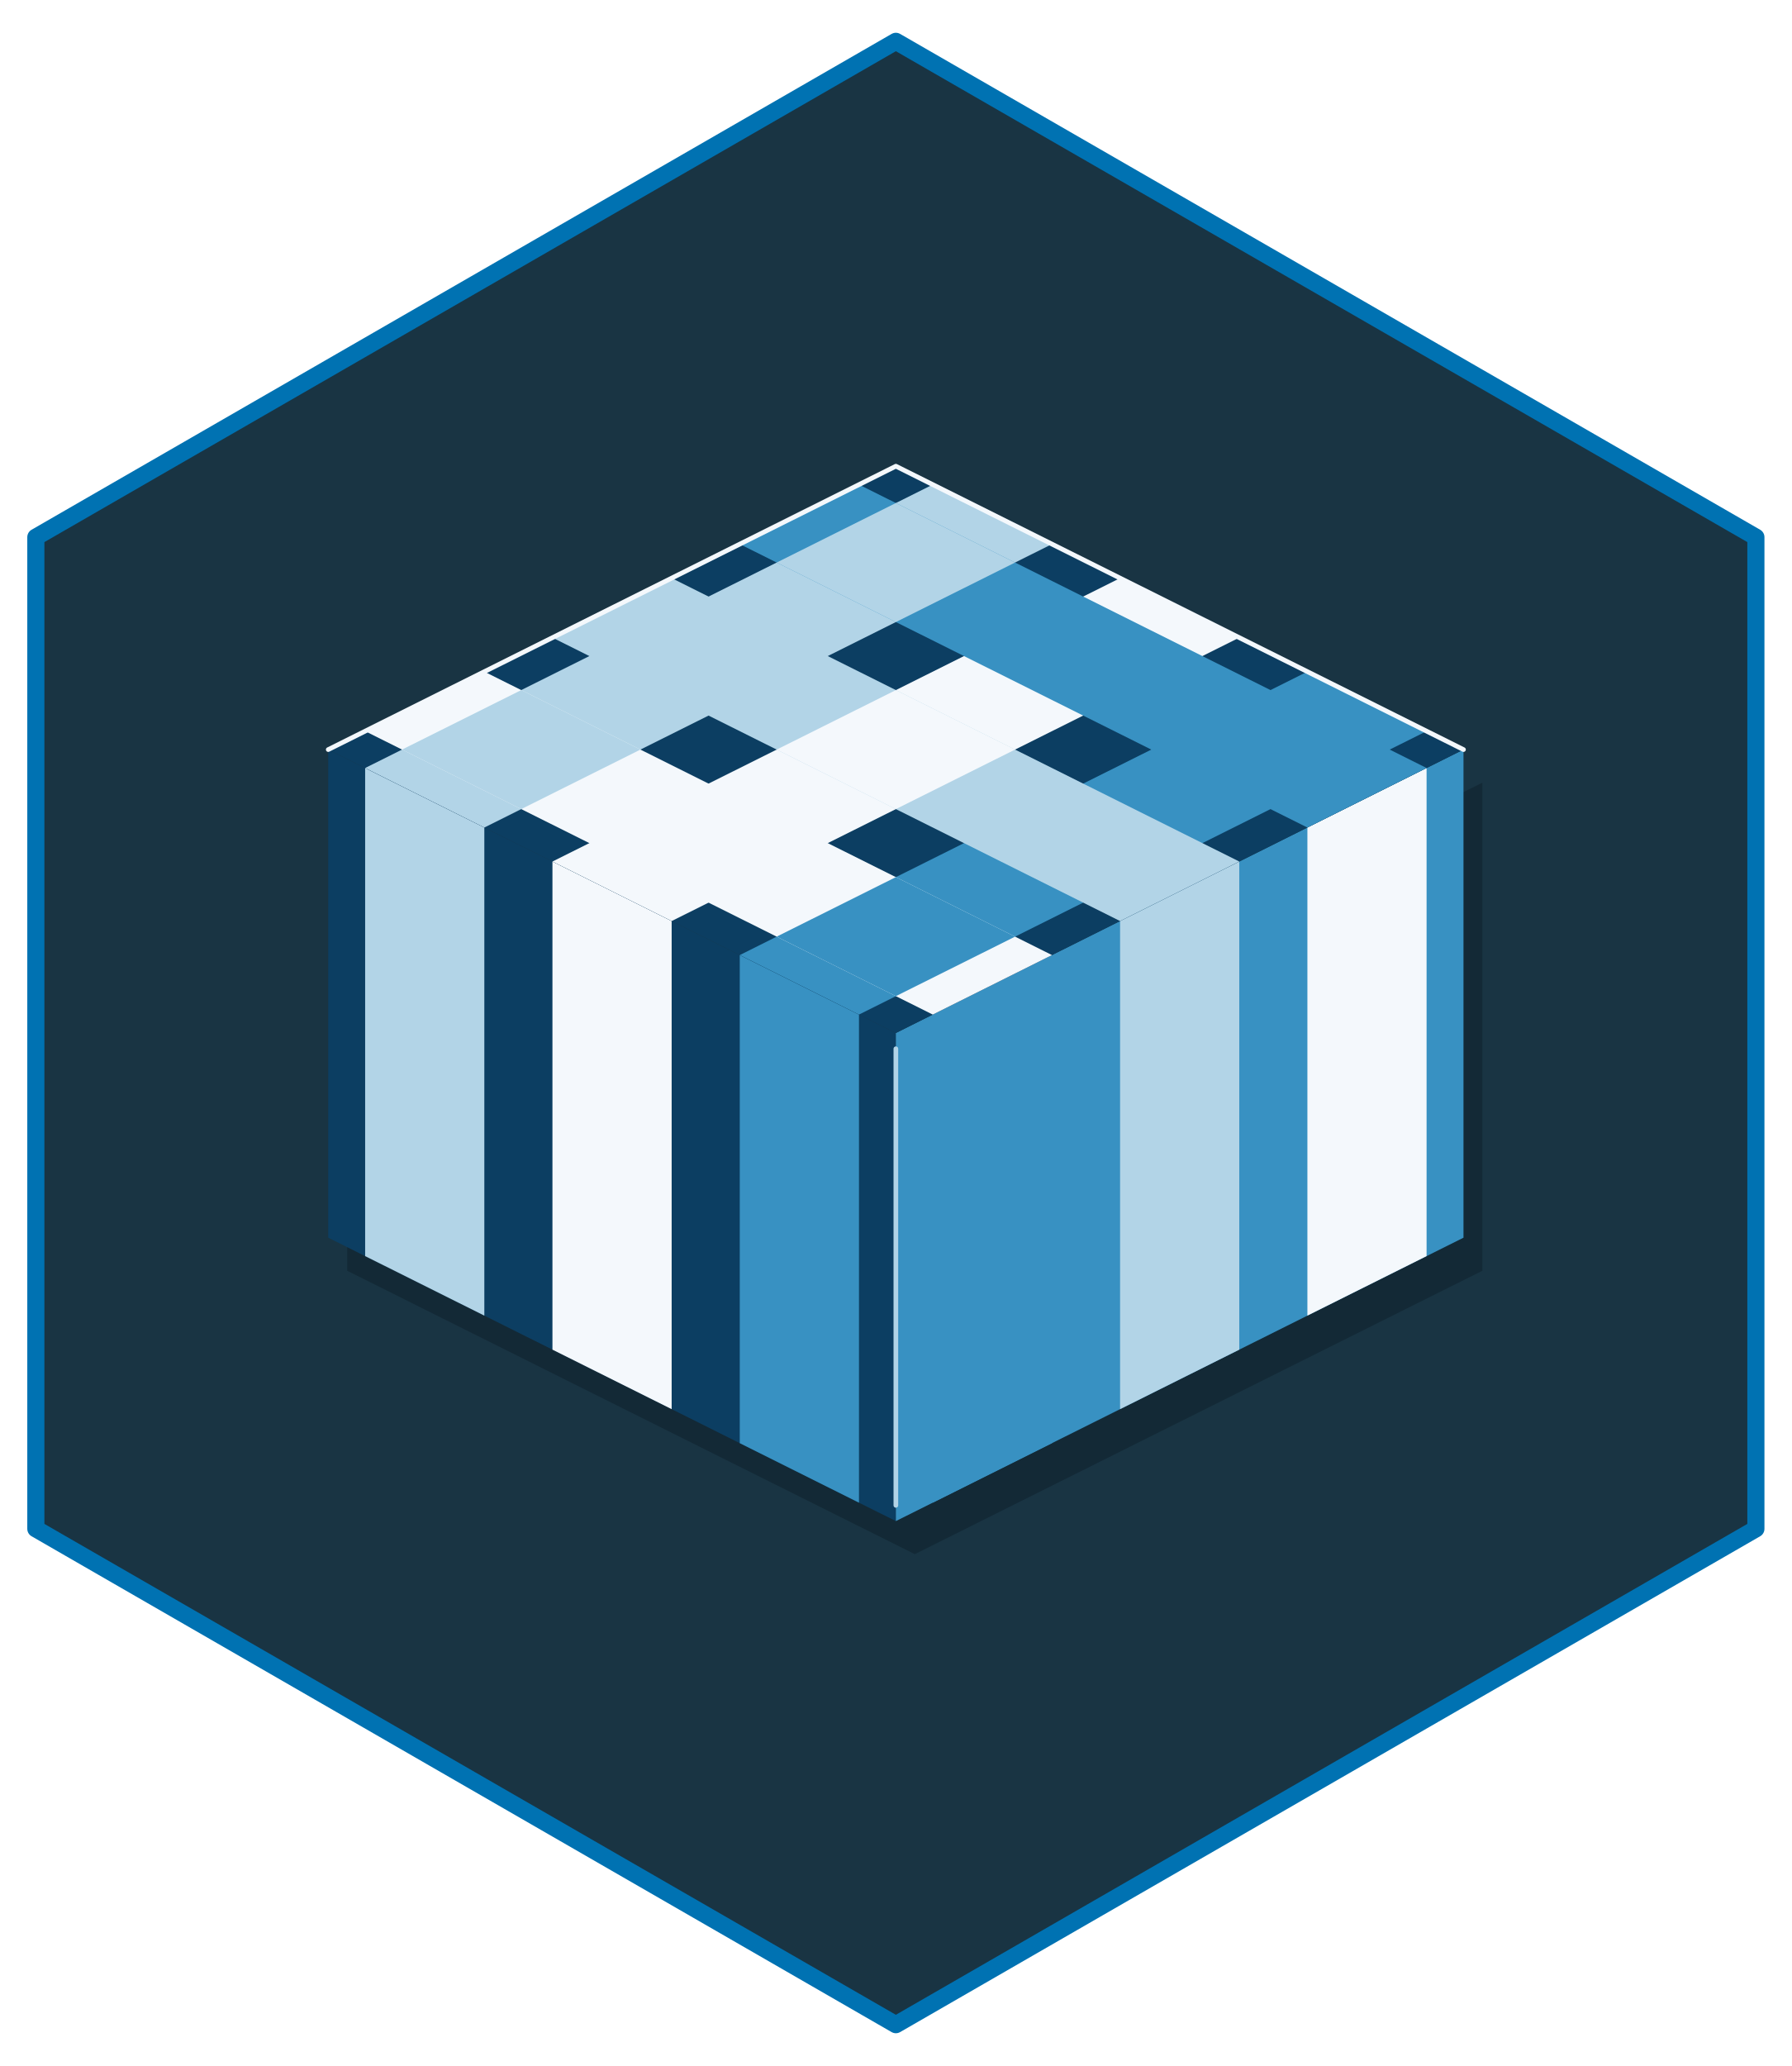
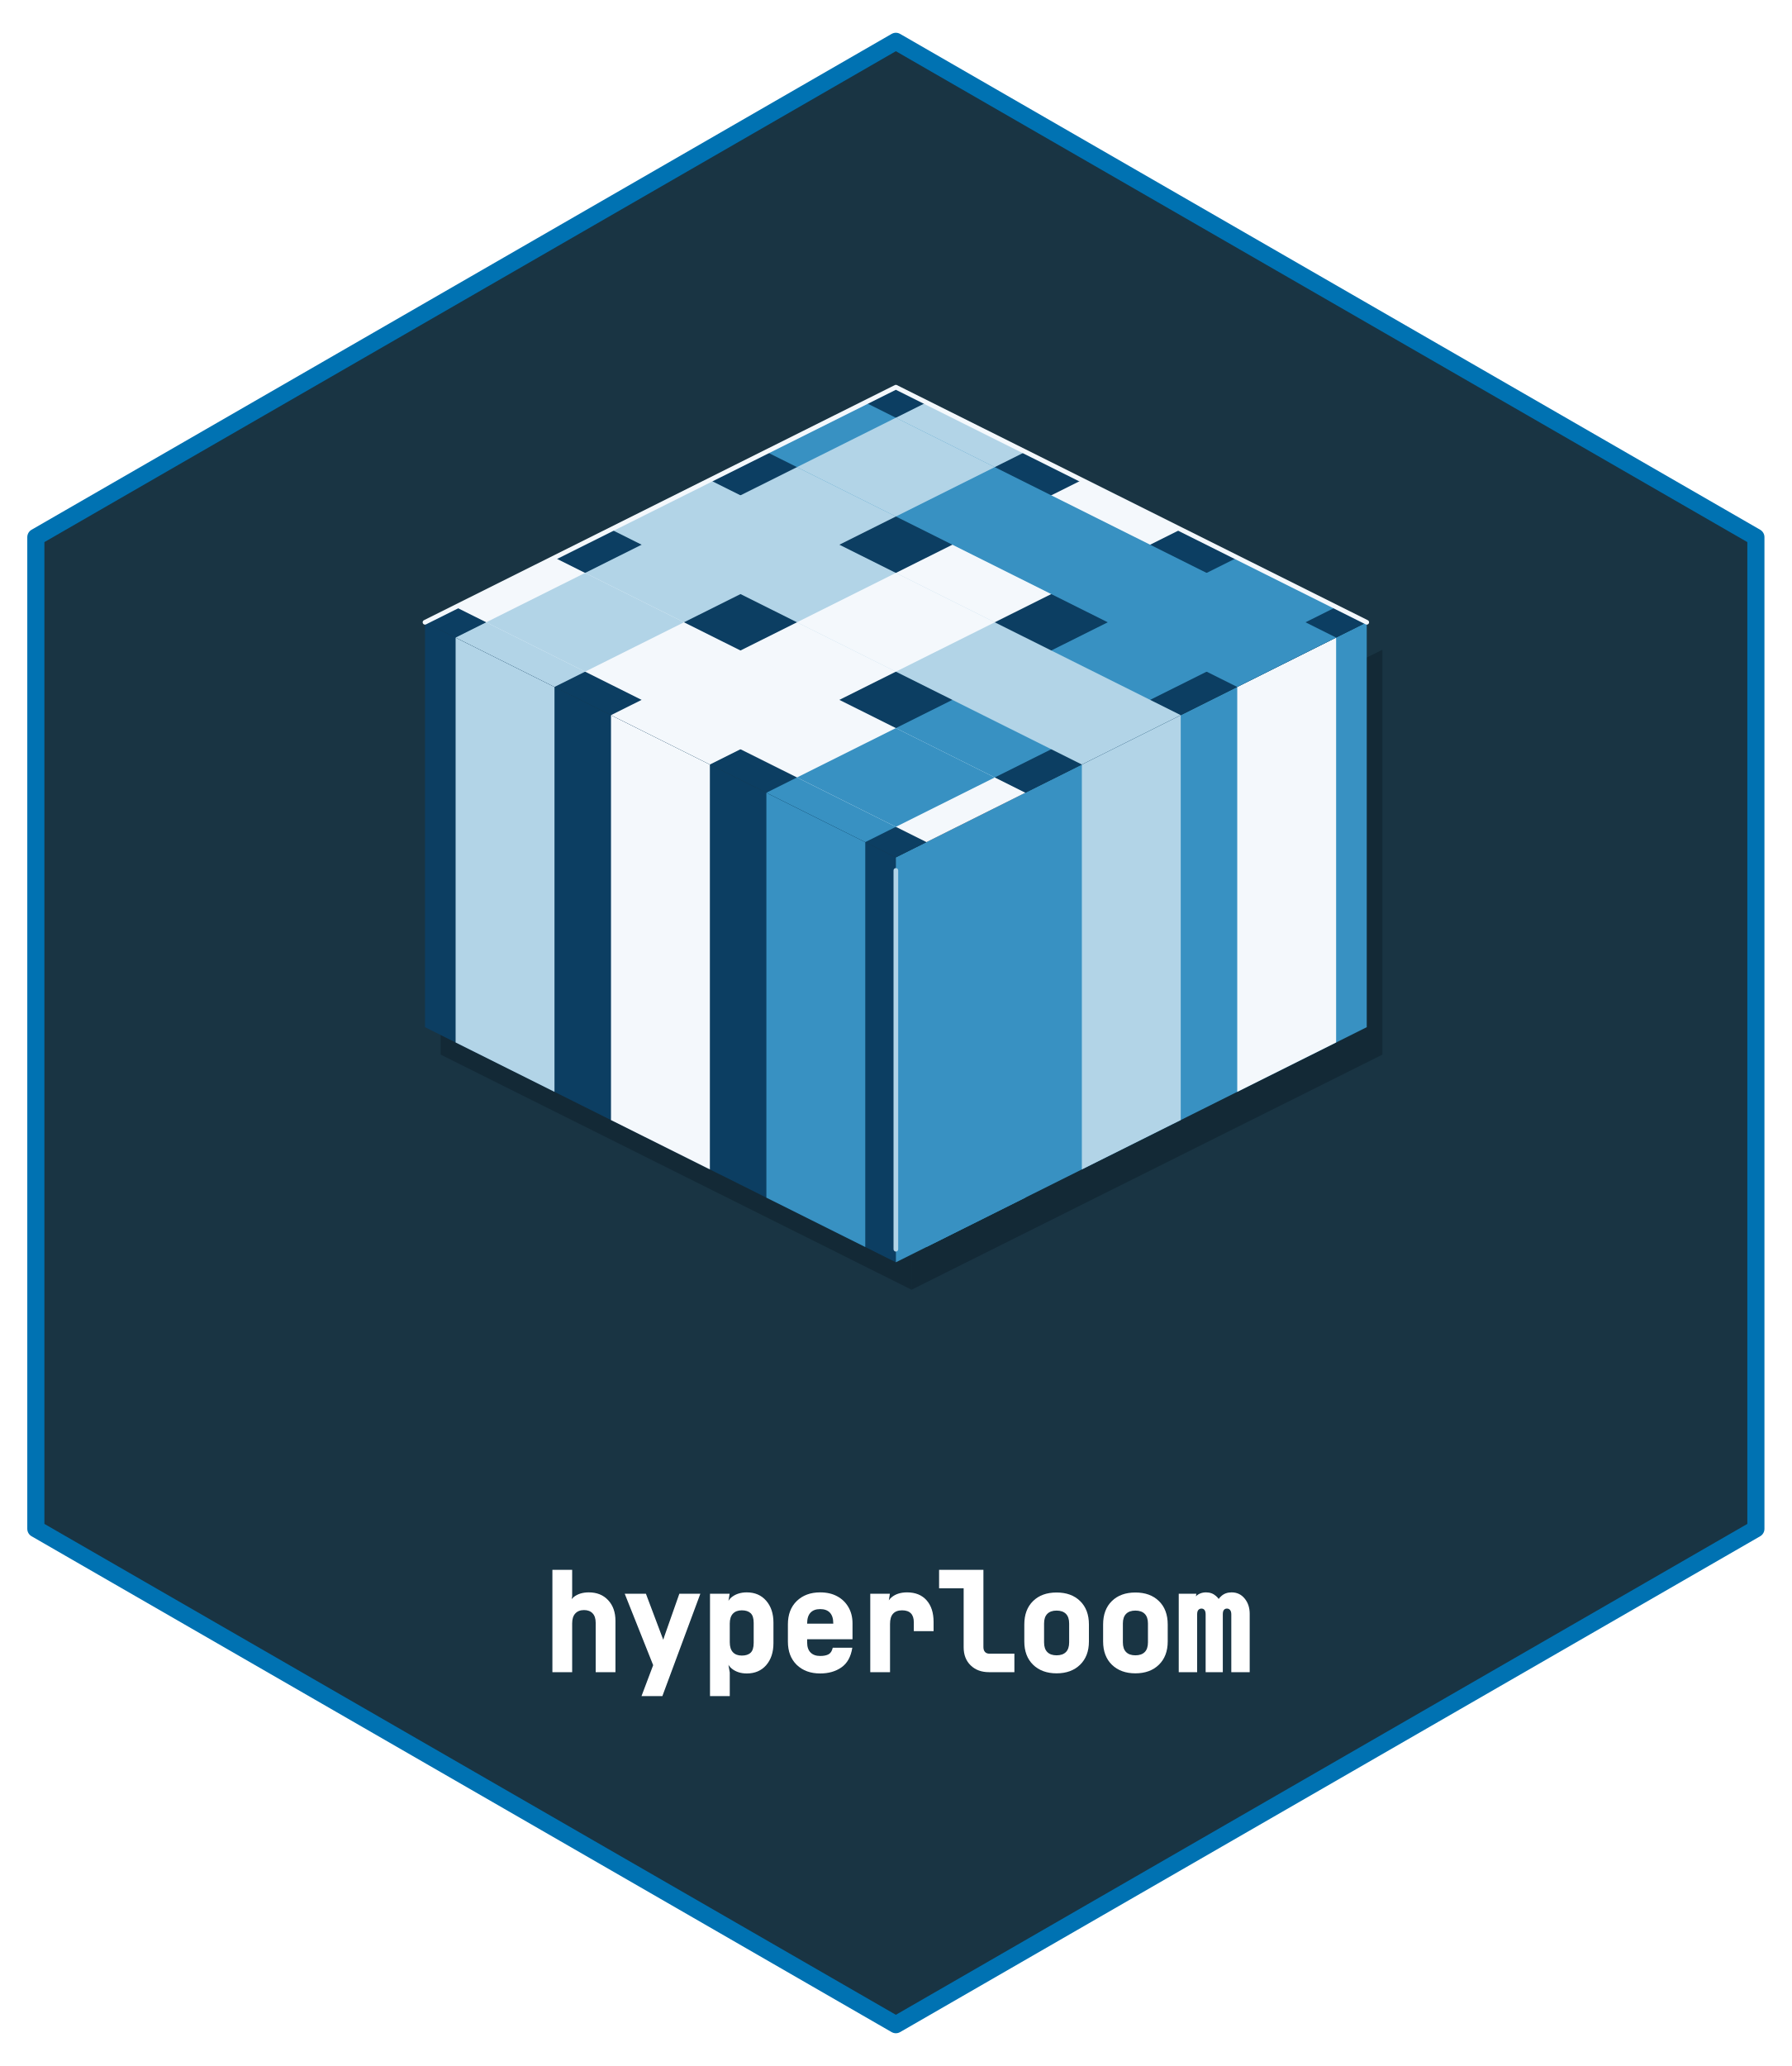
- <svg xmlns="http://www.w3.org/2000/svg" width="432pt" height="498pt" viewBox="0 0 432 498">
+ <svg xmlns="http://www.w3.org/2000/svg" xmlns:xlink="http://www.w3.org/1999/xlink" width="432" height="498" viewBox="0 0 432 498">
+   <defs>
+     <g>
+       <g id="glyph-0-0">
+         <path d="M 2.688 0 L 2.688 -24.672 L 7.453 -24.672 L 7.453 -18.25 L 6.766 -14.891 C 6.535 -16.285 6.891 -17.359 7.828 -18.109 C 8.773 -18.859 9.988 -19.234 11.469 -19.234 C 13.406 -19.234 14.957 -18.609 16.125 -17.359 C 17.301 -16.109 17.891 -14.445 17.891 -12.375 L 17.891 0 L 13.125 0 L 13.125 -11.891 C 13.125 -12.91 12.875 -13.676 12.375 -14.188 C 11.883 -14.707 11.195 -14.969 10.312 -14.969 C 9.414 -14.969 8.711 -14.691 8.203 -14.141 C 7.703 -13.598 7.453 -12.805 7.453 -11.766 L 7.453 0 Z M 2.688 0 " />
+       </g>
+       <g id="glyph-0-1">
+         <path d="M 5.172 5.766 L 7.984 -1.688 L 1.125 -18.906 L 6.234 -18.906 L 10.125 -8.578 C 10.332 -8.086 10.52 -7.555 10.688 -6.984 C 10.863 -6.41 10.781 -6.082 10.438 -6 C 10.082 -6.082 9.988 -6.406 10.156 -6.969 C 10.32 -7.539 10.488 -8.07 10.656 -8.562 L 14.297 -18.906 L 19.359 -18.906 L 10.203 5.766 Z M 5.172 5.766 " />
+       </g>
+       <g id="glyph-0-2">
+         <path d="M 2.688 5.766 L 2.688 -18.906 L 7.422 -18.906 L 6.766 -14.922 C 6.609 -16.328 7.008 -17.395 7.969 -18.125 C 8.938 -18.863 10.133 -19.234 11.562 -19.234 C 13.508 -19.234 15.066 -18.562 16.234 -17.219 C 17.398 -15.875 17.984 -14.117 17.984 -11.953 L 17.984 -7 C 17.984 -4.801 17.398 -3.031 16.234 -1.688 C 15.066 -0.352 13.508 0.312 11.562 0.312 C 10.125 0.312 8.922 -0.07 7.953 -0.844 C 6.984 -1.613 6.566 -2.691 6.703 -4.078 L 6.734 -4.078 L 7.453 0.078 L 7.453 5.766 Z M 10.359 -4 C 11.285 -4 11.992 -4.227 12.484 -4.688 C 12.973 -5.156 13.219 -5.945 13.219 -7.062 L 13.219 -11.891 C 13.219 -12.984 12.973 -13.758 12.484 -14.219 C 11.992 -14.676 11.285 -14.906 10.359 -14.906 C 9.43 -14.906 8.711 -14.633 8.203 -14.094 C 7.703 -13.551 7.453 -12.766 7.453 -11.734 L 7.453 -7.219 C 7.453 -6.156 7.703 -5.352 8.203 -4.812 C 8.711 -4.27 9.43 -4 10.359 -4 Z M 10.359 -4 " />
+       </g>
+       <g id="glyph-0-3">
+         <path d="M 10.25 0.312 C 7.926 0.312 6.047 -0.375 4.609 -1.75 C 3.18 -3.133 2.469 -5.008 2.469 -7.375 L 2.469 -11.531 C 2.469 -13.895 3.18 -15.77 4.609 -17.156 C 6.047 -18.539 7.926 -19.234 10.25 -19.234 C 11.82 -19.234 13.188 -18.922 14.344 -18.297 C 15.508 -17.672 16.414 -16.797 17.062 -15.672 C 17.719 -14.547 18.047 -13.242 18.047 -11.766 L 18.047 -7.938 L 7.109 -7.938 L 7.109 -7.156 C 7.109 -6.094 7.383 -5.285 7.938 -4.734 C 8.488 -4.18 9.258 -3.906 10.25 -3.906 C 11.102 -3.906 11.781 -4.039 12.281 -4.312 C 12.781 -4.594 13.113 -5.117 13.281 -5.891 L 18 -5.891 C 17.656 -3.711 16.781 -2.133 15.375 -1.156 C 13.977 -0.176 12.27 0.312 10.25 0.312 Z M 7.109 -11.766 L 7.109 -11.688 L 13.406 -11.688 L 13.406 -11.797 C 13.406 -12.922 13.133 -13.77 12.594 -14.344 C 12.062 -14.914 11.281 -15.203 10.25 -15.203 C 9.227 -15.203 8.445 -14.91 7.906 -14.328 C 7.375 -13.754 7.109 -12.898 7.109 -11.766 Z M 7.109 -11.766 " />
+       </g>
+       <g id="glyph-0-4">
+         <path d="M 3.328 0 L 3.328 -18.906 L 8.062 -18.906 L 7.406 -14.797 C 7.176 -16.203 7.535 -17.289 8.484 -18.062 C 9.441 -18.844 10.68 -19.234 12.203 -19.234 C 14.211 -19.234 15.781 -18.598 16.906 -17.328 C 18.031 -16.066 18.594 -14.328 18.594 -12.109 L 18.594 -9.891 L 13.828 -9.891 L 13.828 -12.016 C 13.828 -13.941 12.883 -14.906 11 -14.906 C 10.039 -14.906 9.316 -14.633 8.828 -14.094 C 8.336 -13.562 8.094 -12.738 8.094 -11.625 L 8.094 0 Z M 3.328 0 " />
+       </g>
+       <g id="glyph-0-5">
+         <path d="M 12.969 0 C 11.133 0 9.656 -0.547 8.531 -1.641 C 7.406 -2.734 6.844 -4.188 6.844 -6 L 6.844 -20.219 L 0.922 -20.219 L 0.922 -24.672 L 11.609 -24.672 L 11.609 -6.062 C 11.609 -5.539 11.738 -5.141 12 -4.859 C 12.258 -4.586 12.629 -4.453 13.109 -4.453 L 19.078 -4.453 L 19.078 0 Z M 12.969 0 " />
+       </g>
+       <g id="glyph-0-6">
+         <path d="M 10.25 0.281 C 7.906 0.281 6.02 -0.406 4.594 -1.781 C 3.176 -3.164 2.469 -5.039 2.469 -7.406 L 2.469 -11.5 C 2.469 -13.883 3.172 -15.766 4.578 -17.141 C 5.984 -18.516 7.875 -19.203 10.25 -19.203 C 12.625 -19.203 14.516 -18.516 15.922 -17.141 C 17.336 -15.766 18.047 -13.883 18.047 -11.5 L 18.047 -7.406 C 18.047 -5.039 17.332 -3.164 15.906 -1.781 C 14.488 -0.406 12.602 0.281 10.25 0.281 Z M 10.25 -4.062 C 11.227 -4.062 11.977 -4.32 12.5 -4.844 C 13.02 -5.363 13.281 -6.145 13.281 -7.188 L 13.281 -11.734 C 13.281 -12.766 13.02 -13.539 12.5 -14.062 C 11.977 -14.582 11.227 -14.844 10.25 -14.844 C 9.281 -14.844 8.535 -14.582 8.016 -14.062 C 7.492 -13.539 7.234 -12.766 7.234 -11.734 L 7.234 -7.188 C 7.234 -6.145 7.492 -5.363 8.016 -4.844 C 8.535 -4.32 9.281 -4.062 10.25 -4.062 Z M 10.25 -4.062 " />
+       </g>
+       <g id="glyph-0-7">
+         <path d="M 1.703 0 L 1.703 -18.906 L 5.953 -18.906 L 5.359 -15.859 L 5.297 -15.859 C 5.004 -16.859 5.188 -17.672 5.844 -18.297 C 6.5 -18.922 7.316 -19.234 8.297 -19.234 C 9.234 -19.234 10.031 -18.941 10.688 -18.359 C 11.344 -17.785 11.562 -17.395 11.344 -17.188 C 11.102 -17.375 11.312 -17.758 11.969 -18.344 C 12.625 -18.938 13.453 -19.234 14.453 -19.234 C 15.742 -19.234 16.789 -18.738 17.594 -17.75 C 18.406 -16.77 18.812 -15.539 18.812 -14.062 L 18.812 0 L 14.375 0 L 14.375 -13.906 C 14.375 -14.383 14.281 -14.738 14.094 -14.969 C 13.906 -15.207 13.648 -15.328 13.328 -15.328 C 13.004 -15.328 12.754 -15.211 12.578 -14.984 C 12.41 -14.766 12.328 -14.414 12.328 -13.938 L 12.328 0 L 8.188 0 L 8.188 -13.906 C 8.188 -14.395 8.098 -14.754 7.922 -14.984 C 7.742 -15.211 7.5 -15.328 7.188 -15.328 C 6.863 -15.328 6.609 -15.211 6.422 -14.984 C 6.234 -14.766 6.141 -14.414 6.141 -13.938 L 6.141 0 Z M 1.703 0 " />
+       </g>
+     </g>
+   </defs>
  <path fill-rule="nonzero" fill="rgb(9.804%, 20.392%, 26.275%)" fill-opacity="1" stroke-width="4.125" stroke-linecap="round" stroke-linejoin="round" stroke="rgb(0%, 44.706%, 69.804%)" stroke-opacity="1" stroke-miterlimit="10" d="M 216 9.961 L 423.359 129.48 L 423.359 368.52 L 216 488.039 L 8.641 368.52 L 8.641 129.48 Z M 216 9.961 " />
-   <path fill-rule="nonzero" fill="rgb(1.176%, 3.922%, 7.059%)" fill-opacity="0.251" d="M 83.703 188.656 L 220.562 256.969 L 220.562 374.625 L 83.703 306.309 Z M 83.703 188.656 " />
-   <path fill-rule="nonzero" fill="rgb(4.706%, 24.314%, 38.431%)" fill-opacity="1" d="M 79.141 180.684 L 216 249 L 216 366.652 L 79.141 298.34 Z M 79.141 180.684 " />
-   <path fill-rule="nonzero" fill="rgb(1.176%, 3.922%, 7.059%)" fill-opacity="0.251" d="M 220.562 256.969 L 357.418 188.656 L 357.418 306.309 L 220.562 374.625 Z M 220.562 256.969 " />
-   <path fill-rule="nonzero" fill="rgb(21.961%, 56.863%, 76.078%)" fill-opacity="1" d="M 216 249 L 352.859 180.684 L 352.859 298.34 L 216 366.652 Z M 216 249 " />
-   <path fill-rule="nonzero" fill="rgb(69.804%, 83.137%, 90.588%)" fill-opacity="1" d="M 88.039 185.125 L 116.777 199.473 L 116.777 317.125 L 88.039 302.777 Z M 88.039 185.125 " />
-   <path fill-rule="nonzero" fill="rgb(21.961%, 56.863%, 76.078%)" fill-opacity="1" d="M 224.895 244.559 L 253.637 230.215 L 253.637 347.867 L 224.895 362.215 Z M 224.895 244.559 " />
-   <path fill-rule="nonzero" fill="rgb(95.686%, 97.255%, 98.824%)" fill-opacity="1" d="M 133.199 207.668 L 161.941 222.016 L 161.941 339.668 L 133.199 325.324 Z M 133.199 207.668 " />
-   <path fill-rule="nonzero" fill="rgb(69.804%, 83.137%, 90.588%)" fill-opacity="1" d="M 270.059 222.016 L 298.801 207.668 L 298.801 325.324 L 270.059 339.668 Z M 270.059 222.016 " />
-   <path fill-rule="nonzero" fill="rgb(21.961%, 56.863%, 76.078%)" fill-opacity="1" d="M 178.363 230.215 L 207.105 244.559 L 207.105 362.215 L 178.363 347.867 Z M 178.363 230.215 " />
-   <path fill-rule="nonzero" fill="rgb(95.686%, 97.255%, 98.824%)" fill-opacity="1" d="M 315.223 199.473 L 343.961 185.125 L 343.961 302.777 L 315.223 317.125 Z M 315.223 199.473 " />
-   <path fill-rule="nonzero" fill="rgb(4.706%, 24.314%, 38.431%)" fill-opacity="1" d="M 216 112.371 L 352.859 180.684 L 216 249 L 79.141 180.684 Z M 216 112.371 " />
-   <path fill-rule="nonzero" fill="rgb(69.804%, 83.137%, 90.588%)" fill-opacity="1" d="M 224.895 116.812 L 253.637 131.156 L 116.777 199.473 L 88.039 185.125 Z M 224.895 116.812 " />
-   <path fill-rule="nonzero" fill="rgb(95.686%, 97.255%, 98.824%)" fill-opacity="1" d="M 270.059 139.355 L 298.801 153.699 L 161.941 222.016 L 133.199 207.668 Z M 270.059 139.355 " />
-   <path fill-rule="nonzero" fill="rgb(21.961%, 56.863%, 76.078%)" fill-opacity="1" d="M 315.223 161.898 L 343.961 176.246 L 207.105 244.559 L 178.363 230.215 Z M 315.223 161.898 " />
-   <path fill-rule="nonzero" fill="rgb(21.961%, 56.863%, 76.078%)" fill-opacity="1" d="M 207.105 116.812 L 343.961 185.125 L 315.223 199.473 L 178.363 131.156 Z M 207.105 116.812 " />
-   <path fill-rule="nonzero" fill="rgb(69.804%, 83.137%, 90.588%)" fill-opacity="1" d="M 161.941 139.355 L 298.801 207.668 L 270.059 222.016 L 133.199 153.699 Z M 161.941 139.355 " />
-   <path fill-rule="nonzero" fill="rgb(95.686%, 97.255%, 98.824%)" fill-opacity="1" d="M 116.777 161.898 L 253.637 230.215 L 224.895 244.559 L 88.039 176.246 Z M 116.777 161.898 " />
-   <path fill-rule="nonzero" fill="rgb(69.804%, 83.137%, 90.588%)" fill-opacity="1" d="M 216 121.25 L 244.738 135.598 L 216 149.945 L 187.262 135.598 Z M 216 121.25 " />
-   <path fill-rule="nonzero" fill="rgb(69.804%, 83.137%, 90.588%)" fill-opacity="1" d="M 125.676 166.34 L 154.414 180.684 L 125.676 195.031 L 96.934 180.684 Z M 125.676 166.34 " />
-   <path fill-rule="nonzero" fill="rgb(95.686%, 97.255%, 98.824%)" fill-opacity="1" d="M 216 166.34 L 244.738 180.684 L 216 195.031 L 187.262 180.684 Z M 216 166.34 " />
-   <path fill-rule="nonzero" fill="rgb(21.961%, 56.863%, 76.078%)" fill-opacity="1" d="M 306.324 166.34 L 335.066 180.684 L 306.324 195.031 L 277.586 180.684 Z M 306.324 166.34 " />
-   <path fill-rule="nonzero" fill="rgb(21.961%, 56.863%, 76.078%)" fill-opacity="1" d="M 216 211.426 L 244.738 225.773 L 216 240.117 L 187.262 225.773 Z M 216 211.426 " />
-   <path fill="none" stroke-width="1.125" stroke-linecap="round" stroke-linejoin="round" stroke="rgb(95.686%, 97.255%, 98.824%)" stroke-opacity="1" stroke-miterlimit="10" d="M 79.141 180.684 L 216 112.371 L 352.859 180.684 " />
-   <path fill="none" stroke-width="1.125" stroke-linecap="round" stroke-linejoin="round" stroke="rgb(69.804%, 83.137%, 90.588%)" stroke-opacity="1" stroke-miterlimit="10" d="M 216 252.797 L 216 362.859 " />
+   <path fill-rule="nonzero" fill="rgb(1.176%, 3.922%, 7.059%)" fill-opacity="0.251" d="M 106.254 156.609 L 219.785 213.281 L 219.785 310.879 L 106.254 254.211 Z M 106.254 156.609 " />
+   <path fill-rule="nonzero" fill="rgb(4.706%, 24.314%, 38.431%)" fill-opacity="1" d="M 102.469 150 L 216 206.672 L 216 304.27 L 102.469 247.598 Z M 102.469 150 " />
+   <path fill-rule="nonzero" fill="rgb(1.176%, 3.922%, 7.059%)" fill-opacity="0.251" d="M 219.785 213.281 L 333.312 156.609 L 333.312 254.211 L 219.785 310.879 Z M 219.785 213.281 " />
+   <path fill-rule="nonzero" fill="rgb(21.961%, 56.863%, 76.078%)" fill-opacity="1" d="M 216 206.672 L 329.531 150 L 329.531 247.598 L 216 304.27 Z M 216 206.672 " />
+   <path fill-rule="nonzero" fill="rgb(69.804%, 83.137%, 90.588%)" fill-opacity="1" d="M 109.852 153.684 L 133.691 165.586 L 133.691 263.184 L 109.852 251.281 Z M 109.852 153.684 " />
+   <path fill-rule="nonzero" fill="rgb(21.961%, 56.863%, 76.078%)" fill-opacity="1" d="M 223.379 202.988 L 247.219 191.086 L 247.219 288.684 L 223.379 300.586 Z M 223.379 202.988 " />
+   <path fill-rule="nonzero" fill="rgb(95.686%, 97.255%, 98.824%)" fill-opacity="1" d="M 147.316 172.383 L 171.156 184.285 L 171.156 281.883 L 147.316 269.984 Z M 147.316 172.383 " />
+   <path fill-rule="nonzero" fill="rgb(69.804%, 83.137%, 90.588%)" fill-opacity="1" d="M 260.844 184.285 L 284.684 172.383 L 284.684 269.984 L 260.844 281.883 Z M 260.844 184.285 " />
+   <path fill-rule="nonzero" fill="rgb(21.961%, 56.863%, 76.078%)" fill-opacity="1" d="M 184.781 191.086 L 208.621 202.988 L 208.621 300.586 L 184.781 288.684 Z M 184.781 191.086 " />
+   <path fill-rule="nonzero" fill="rgb(95.686%, 97.255%, 98.824%)" fill-opacity="1" d="M 298.309 165.586 L 322.148 153.684 L 322.148 251.281 L 298.309 263.184 Z M 298.309 165.586 " />
+   <path fill-rule="nonzero" fill="rgb(4.706%, 24.314%, 38.431%)" fill-opacity="1" d="M 216 93.328 L 329.531 150 L 216 206.672 L 102.469 150 Z M 216 93.328 " />
+   <path fill-rule="nonzero" fill="rgb(69.804%, 83.137%, 90.588%)" fill-opacity="1" d="M 223.379 97.012 L 247.219 108.914 L 133.691 165.586 L 109.852 153.684 Z M 223.379 97.012 " />
+   <path fill-rule="nonzero" fill="rgb(95.686%, 97.255%, 98.824%)" fill-opacity="1" d="M 260.844 115.715 L 284.684 127.613 L 171.156 184.285 L 147.316 172.383 Z M 260.844 115.715 " />
+   <path fill-rule="nonzero" fill="rgb(21.961%, 56.863%, 76.078%)" fill-opacity="1" d="M 298.309 134.414 L 322.148 146.316 L 208.621 202.988 L 184.781 191.086 Z M 298.309 134.414 " />
+   <path fill-rule="nonzero" fill="rgb(21.961%, 56.863%, 76.078%)" fill-opacity="1" d="M 208.621 97.012 L 322.148 153.684 L 298.309 165.586 L 184.781 108.914 Z M 208.621 97.012 " />
+   <path fill-rule="nonzero" fill="rgb(69.804%, 83.137%, 90.588%)" fill-opacity="1" d="M 171.156 115.715 L 284.684 172.383 L 260.844 184.285 L 147.316 127.613 Z M 171.156 115.715 " />
+   <path fill-rule="nonzero" fill="rgb(95.686%, 97.255%, 98.824%)" fill-opacity="1" d="M 133.691 134.414 L 247.219 191.086 L 223.379 202.988 L 109.852 146.316 Z M 133.691 134.414 " />
+   <path fill-rule="nonzero" fill="rgb(69.804%, 83.137%, 90.588%)" fill-opacity="1" d="M 216 100.695 L 239.84 112.598 L 216 124.5 L 192.16 112.598 Z M 216 100.695 " />
+   <path fill-rule="nonzero" fill="rgb(69.804%, 83.137%, 90.588%)" fill-opacity="1" d="M 141.07 138.098 L 164.91 150 L 141.07 161.902 L 117.23 150 Z M 141.07 138.098 " />
+   <path fill-rule="nonzero" fill="rgb(95.686%, 97.255%, 98.824%)" fill-opacity="1" d="M 216 138.098 L 239.84 150 L 216 161.902 L 192.16 150 Z M 216 138.098 " />
+   <path fill-rule="nonzero" fill="rgb(21.961%, 56.863%, 76.078%)" fill-opacity="1" d="M 290.93 138.098 L 314.77 150 L 290.93 161.902 L 267.09 150 Z M 290.93 138.098 " />
+   <path fill-rule="nonzero" fill="rgb(21.961%, 56.863%, 76.078%)" fill-opacity="1" d="M 216 175.5 L 239.84 187.402 L 216 199.305 L 192.16 187.402 Z M 216 175.5 " />
+   <path fill="none" stroke-width="1.125" stroke-linecap="round" stroke-linejoin="round" stroke="rgb(95.686%, 97.255%, 98.824%)" stroke-opacity="1" stroke-miterlimit="10" d="M 102.469 150 L 216 93.328 L 329.531 150 " />
+   <path fill="none" stroke-width="1.125" stroke-linecap="round" stroke-linejoin="round" stroke="rgb(69.804%, 83.137%, 90.588%)" stroke-opacity="1" stroke-miterlimit="10" d="M 216 209.816 L 216 301.121 " />
+   <g fill="rgb(100%, 100%, 100%)" fill-opacity="1">
+     <use xlink:href="#glyph-0-0" x="130.5" y="403.069" />
+     <use xlink:href="#glyph-0-1" x="149.5" y="403.069" />
+     <use xlink:href="#glyph-0-2" x="168.5" y="403.069" />
+     <use xlink:href="#glyph-0-3" x="187.5" y="403.069" />
+     <use xlink:href="#glyph-0-4" x="206.5" y="403.069" />
+     <use xlink:href="#glyph-0-5" x="225.5" y="403.069" />
+     <use xlink:href="#glyph-0-6" x="244.5" y="403.069" />
+     <use xlink:href="#glyph-0-6" x="263.5" y="403.069" />
+     <use xlink:href="#glyph-0-7" x="282.5" y="403.069" />
+   </g>
</svg>
